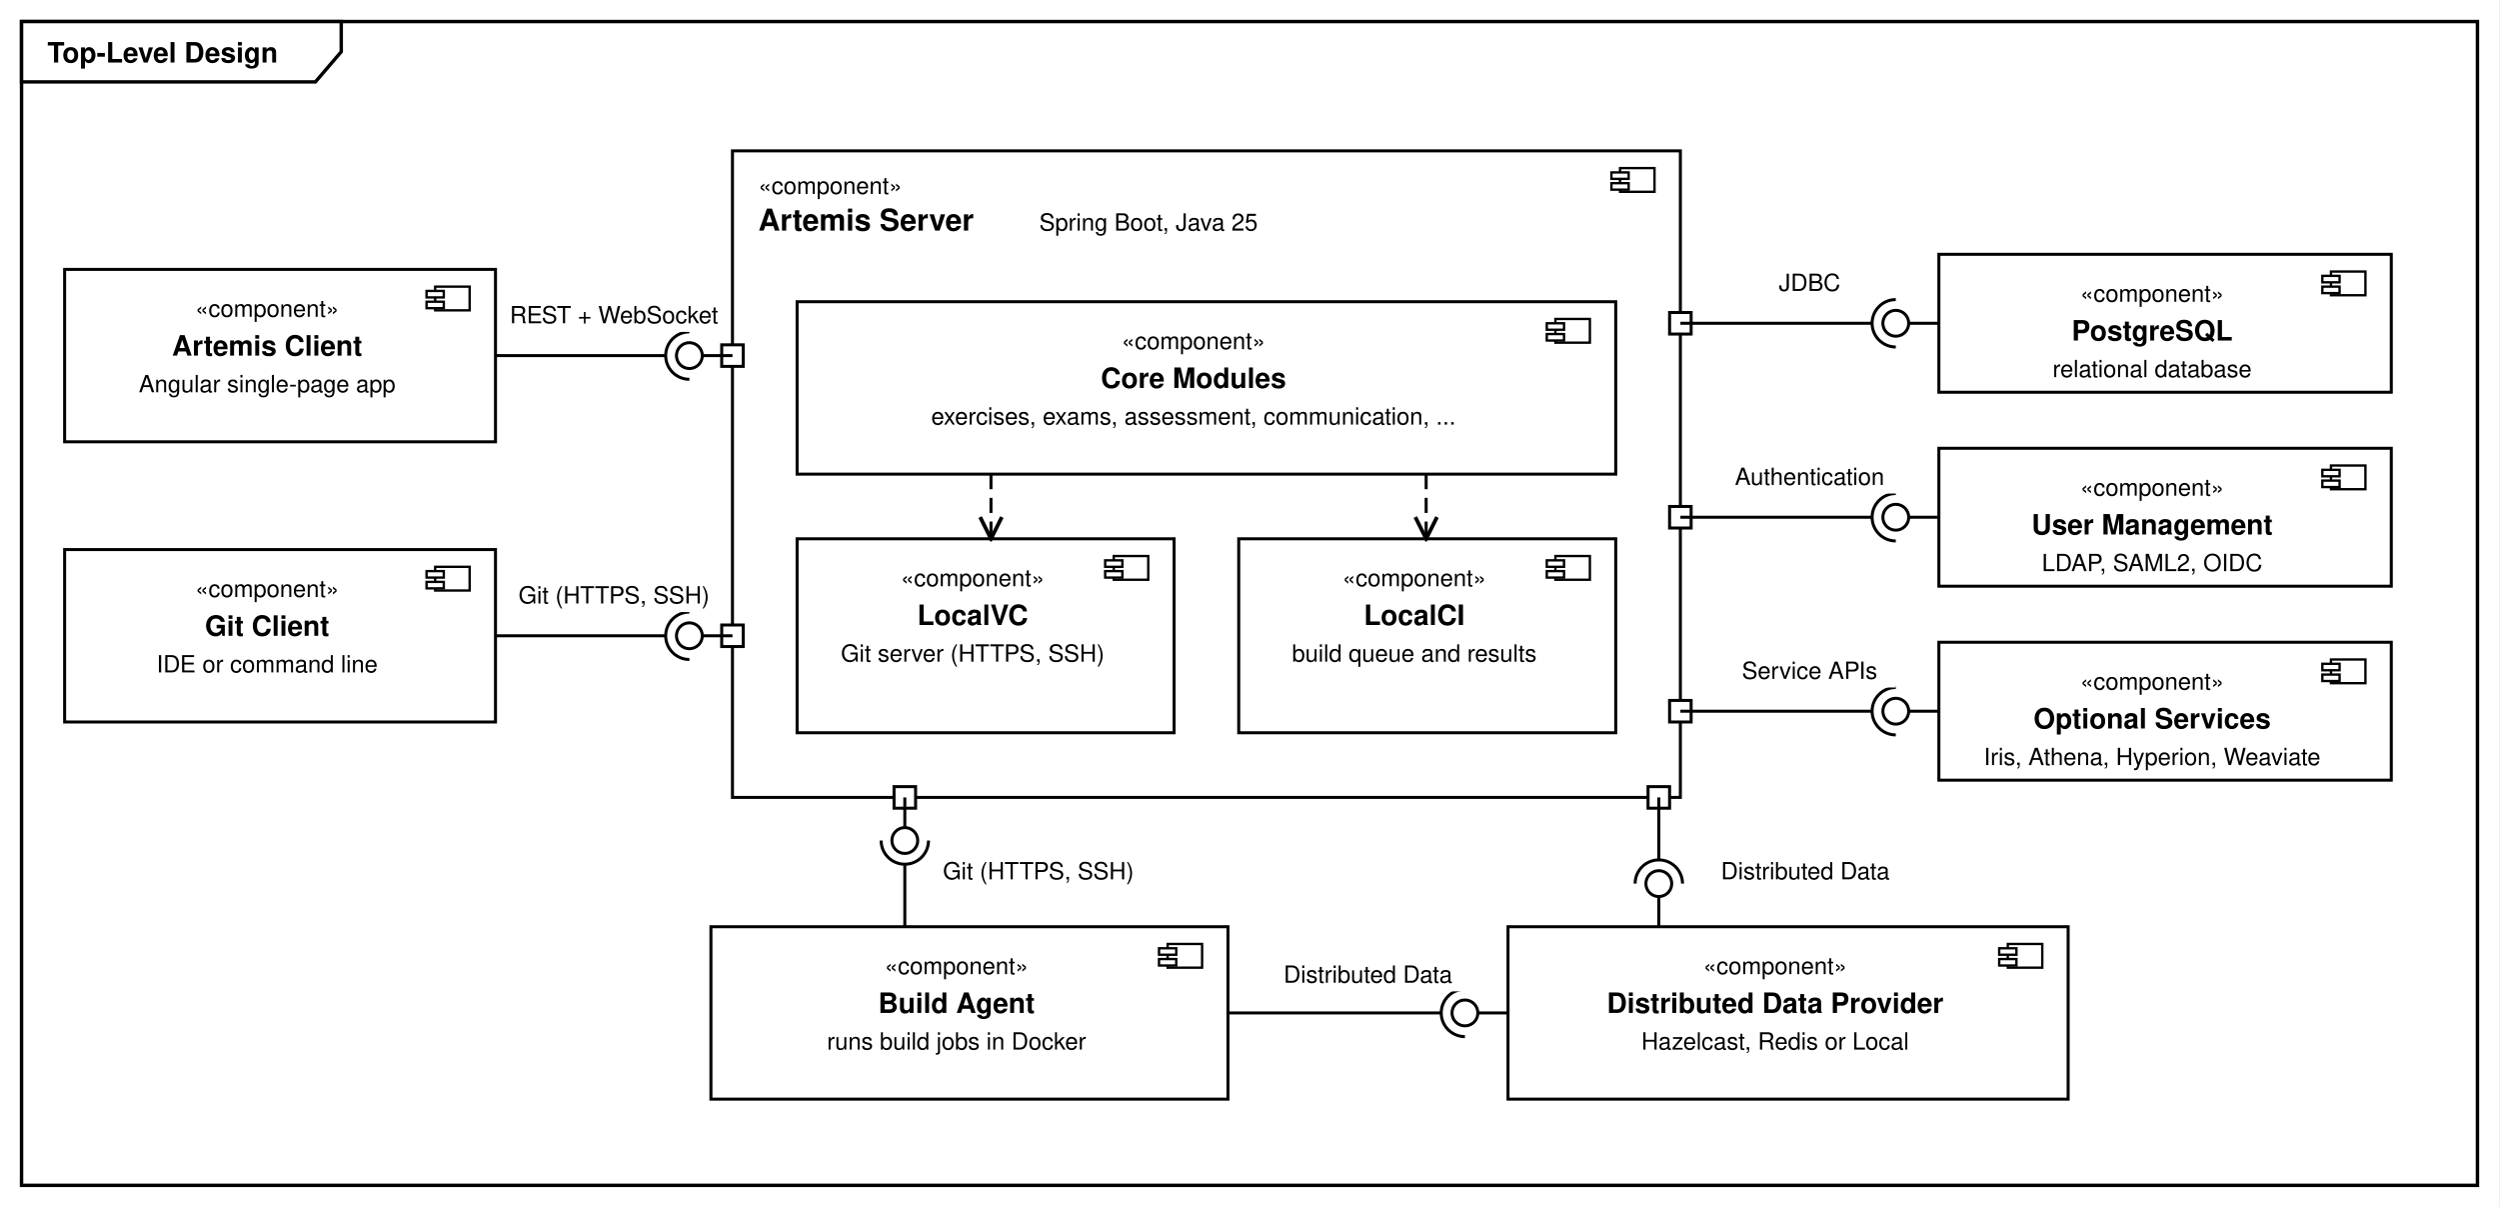
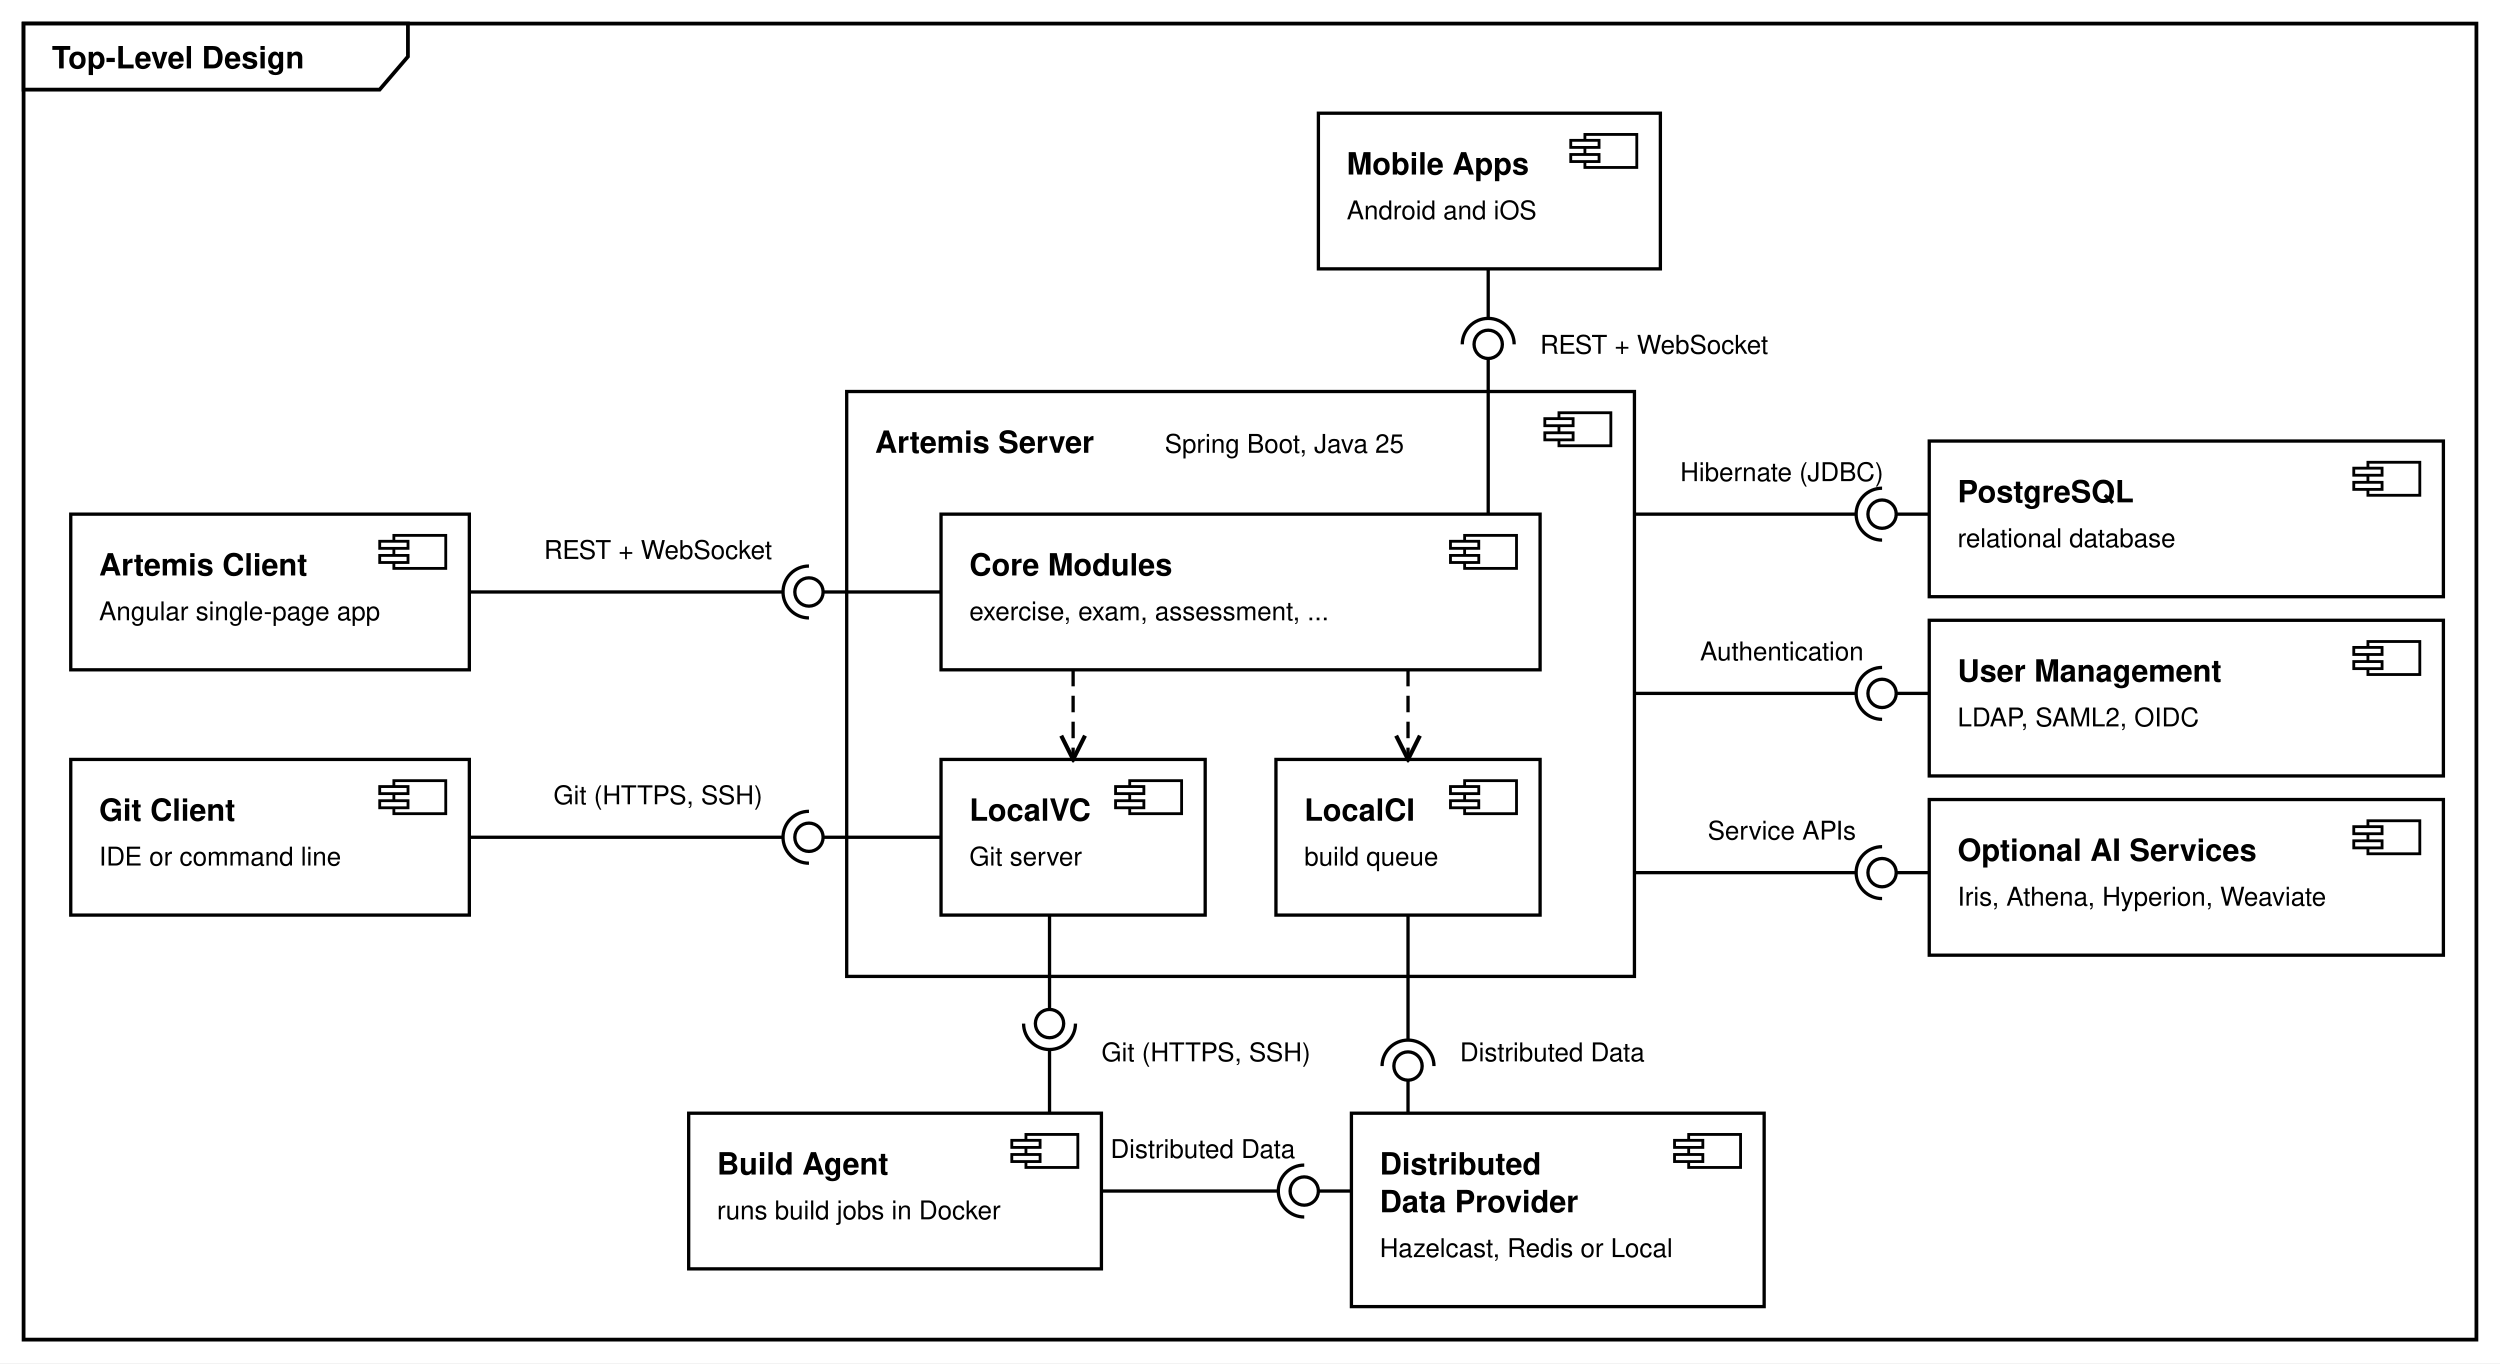
- <svg xmlns="http://www.w3.org/2000/svg" viewBox="0 0 1160 560" width="1160" height="560" font-family="Helvetica, Arial, sans-serif" role="img" aria-labelledby="t d">
+ <svg xmlns="http://www.w3.org/2000/svg" viewBox="0 0 1060 578" width="1060" height="578" font-family="Helvetica, Arial, sans-serif" role="img" aria-labelledby="t d">
  <defs>
    <marker id="open" viewBox="0 0 10 10" refX="9" refY="5" markerWidth="9" markerHeight="9" orient="auto">
      <path d="M1 1 L9 5 L1 9" fill="none" stroke="#000000" stroke-width="1.4" />
    </marker>
  </defs>
-   <rect width="1160" height="560" fill="#ffffff" />
-   <rect x="10" y="10" width="1140" height="540" fill="#ffffff" stroke="#000000" stroke-width="1.6" />
-   <polygon points="10,10 158.4,10 158.4,24 146.4,38 10,38" fill="#ffffff" stroke="#000000" stroke-width="1.6" />
-   <text x="22" y="29" font-size="13" font-weight="700" font-style="normal" text-anchor="start" fill="#000000">Top-Level Design</text>
-   <rect x="30" y="125" width="200" height="80" fill="#ffffff" stroke="#000000" stroke-width="1.4" />
-   <rect x="202" y="133" width="16" height="11" fill="#ffffff" stroke="#000000" stroke-width="1.1" />
-   <rect x="198" y="135" width="8" height="3" fill="#ffffff" stroke="#000000" stroke-width="1.1" />
-   <rect x="198" y="140" width="8" height="3" fill="#ffffff" stroke="#000000" stroke-width="1.1" />
-   <text x="124.0" y="147" font-size="11" font-weight="400" font-style="normal" text-anchor="middle" fill="#000000">«component»</text>
-   <text x="124.0" y="165" font-size="13" font-weight="700" font-style="normal" text-anchor="middle" fill="#000000">Artemis Client</text>
-   <text x="124.0" y="182" font-size="11" font-weight="400" font-style="normal" text-anchor="middle" fill="#000000">Angular single-page app</text>
-   <rect x="30" y="255" width="200" height="80" fill="#ffffff" stroke="#000000" stroke-width="1.4" />
-   <rect x="202" y="263" width="16" height="11" fill="#ffffff" stroke="#000000" stroke-width="1.1" />
-   <rect x="198" y="265" width="8" height="3" fill="#ffffff" stroke="#000000" stroke-width="1.1" />
-   <rect x="198" y="270" width="8" height="3" fill="#ffffff" stroke="#000000" stroke-width="1.1" />
-   <text x="124.0" y="277" font-size="11" font-weight="400" font-style="normal" text-anchor="middle" fill="#000000">«component»</text>
-   <text x="124.0" y="295" font-size="13" font-weight="700" font-style="normal" text-anchor="middle" fill="#000000">Git Client</text>
-   <text x="124.0" y="312" font-size="11" font-weight="400" font-style="normal" text-anchor="middle" fill="#000000">IDE or command line</text>
-   <rect x="340" y="70" width="440" height="300" fill="#ffffff" stroke="#000000" stroke-width="1.4" />
-   <rect x="752" y="78" width="16" height="11" fill="#ffffff" stroke="#000000" stroke-width="1.1" />
-   <rect x="748" y="80" width="8" height="3" fill="#ffffff" stroke="#000000" stroke-width="1.1" />
-   <rect x="748" y="85" width="8" height="3" fill="#ffffff" stroke="#000000" stroke-width="1.1" />
-   <text x="352" y="90" font-size="11" font-weight="400" font-style="normal" text-anchor="start" fill="#000000">«component»</text>
-   <text x="352" y="107" font-size="14" font-weight="700" font-style="normal" text-anchor="start" fill="#000000">Artemis Server</text>
-   <text x="482.4" y="107" font-size="11" font-weight="400" font-style="normal" text-anchor="start" fill="#000000">Spring Boot, Java 25</text>
-   <rect x="370" y="140" width="380" height="80" fill="#ffffff" stroke="#000000" stroke-width="1.4" />
-   <rect x="722" y="148" width="16" height="11" fill="#ffffff" stroke="#000000" stroke-width="1.1" />
-   <rect x="718" y="150" width="8" height="3" fill="#ffffff" stroke="#000000" stroke-width="1.1" />
-   <rect x="718" y="155" width="8" height="3" fill="#ffffff" stroke="#000000" stroke-width="1.1" />
-   <text x="554.0" y="162" font-size="11" font-weight="400" font-style="normal" text-anchor="middle" fill="#000000">«component»</text>
-   <text x="554.0" y="180" font-size="13" font-weight="700" font-style="normal" text-anchor="middle" fill="#000000">Core Modules</text>
-   <text x="554.0" y="197" font-size="11" font-weight="400" font-style="normal" text-anchor="middle" fill="#000000">exercises, exams, assessment, communication, ...</text>
-   <rect x="370" y="250" width="175" height="90" fill="#ffffff" stroke="#000000" stroke-width="1.4" />
-   <rect x="517" y="258" width="16" height="11" fill="#ffffff" stroke="#000000" stroke-width="1.1" />
-   <rect x="513" y="260" width="8" height="3" fill="#ffffff" stroke="#000000" stroke-width="1.1" />
-   <rect x="513" y="265" width="8" height="3" fill="#ffffff" stroke="#000000" stroke-width="1.1" />
-   <text x="451.5" y="272" font-size="11" font-weight="400" font-style="normal" text-anchor="middle" fill="#000000">«component»</text>
-   <text x="451.5" y="290" font-size="13" font-weight="700" font-style="normal" text-anchor="middle" fill="#000000">LocalVC</text>
-   <text x="451.5" y="307" font-size="11" font-weight="400" font-style="normal" text-anchor="middle" fill="#000000">Git server (HTTPS, SSH)</text>
-   <rect x="575" y="250" width="175" height="90" fill="#ffffff" stroke="#000000" stroke-width="1.4" />
-   <rect x="722" y="258" width="16" height="11" fill="#ffffff" stroke="#000000" stroke-width="1.1" />
-   <rect x="718" y="260" width="8" height="3" fill="#ffffff" stroke="#000000" stroke-width="1.1" />
-   <rect x="718" y="265" width="8" height="3" fill="#ffffff" stroke="#000000" stroke-width="1.1" />
-   <text x="656.5" y="272" font-size="11" font-weight="400" font-style="normal" text-anchor="middle" fill="#000000">«component»</text>
-   <text x="656.5" y="290" font-size="13" font-weight="700" font-style="normal" text-anchor="middle" fill="#000000">LocalCI</text>
-   <text x="656.5" y="307" font-size="11" font-weight="400" font-style="normal" text-anchor="middle" fill="#000000">build queue and results</text>
-   <polyline points="460,220 460,250" fill="none" stroke="#000000" stroke-width="1.4" stroke-dasharray="7 4" marker-end="url(#open)" />
-   <polyline points="662,220 662,250" fill="none" stroke="#000000" stroke-width="1.4" stroke-dasharray="7 4" marker-end="url(#open)" />
-   <rect x="335" y="160" width="10" height="10" fill="#ffffff" stroke="#000000" stroke-width="1.4" />
-   <line x1="340" y1="165" x2="326.0" y2="165.0" stroke="#000000" stroke-width="1.4" />
-   <circle cx="320.0" cy="165.0" r="6" fill="#ffffff" stroke="#000000" stroke-width="1.4" />
-   <path d="M 320.0 154.0 A 11 11 0 0 0 320.0 176.0" fill="none" stroke="#000000" stroke-width="1.4" />
-   <polyline points="309.0,165.0 230,165" fill="none" stroke="#000000" stroke-width="1.4" />
-   <rect x="232.72" y="139" width="104.56" height="15" fill="#ffffff" />
-   <text x="285" y="150" font-size="11" font-weight="400" font-style="normal" text-anchor="middle" fill="#000000">REST + WebSocket</text>
-   <rect x="335" y="290" width="10" height="10" fill="#ffffff" stroke="#000000" stroke-width="1.4" />
-   <line x1="340" y1="295" x2="326.0" y2="295.0" stroke="#000000" stroke-width="1.4" />
-   <circle cx="320.0" cy="295.0" r="6" fill="#ffffff" stroke="#000000" stroke-width="1.4" />
-   <path d="M 320.0 284.0 A 11 11 0 0 0 320.0 306.0" fill="none" stroke="#000000" stroke-width="1.4" />
-   <polyline points="309.0,295.0 230,295" fill="none" stroke="#000000" stroke-width="1.4" />
-   <rect x="232.72" y="269" width="104.56" height="15" fill="#ffffff" />
-   <text x="285" y="280" font-size="11" font-weight="400" font-style="normal" text-anchor="middle" fill="#000000">Git (HTTPS, SSH)</text>
-   <rect x="900" y="118" width="210" height="64" fill="#ffffff" stroke="#000000" stroke-width="1.4" />
-   <rect x="1082" y="126" width="16" height="11" fill="#ffffff" stroke="#000000" stroke-width="1.1" />
-   <rect x="1078" y="128" width="8" height="3" fill="#ffffff" stroke="#000000" stroke-width="1.1" />
-   <rect x="1078" y="133" width="8" height="3" fill="#ffffff" stroke="#000000" stroke-width="1.1" />
-   <text x="999.0" y="140" font-size="11" font-weight="400" font-style="normal" text-anchor="middle" fill="#000000">«component»</text>
-   <text x="999.0" y="158" font-size="13" font-weight="700" font-style="normal" text-anchor="middle" fill="#000000">PostgreSQL</text>
-   <text x="999.0" y="175" font-size="11" font-weight="400" font-style="normal" text-anchor="middle" fill="#000000">relational database</text>
-   <rect x="775" y="145" width="10" height="10" fill="#ffffff" stroke="#000000" stroke-width="1.4" />
-   <line x1="900" y1="150" x2="886.0" y2="150.0" stroke="#000000" stroke-width="1.4" />
-   <circle cx="880.0" cy="150.0" r="6" fill="#ffffff" stroke="#000000" stroke-width="1.4" />
-   <path d="M 880.0 139.0 A 11 11 0 0 0 880.0 161.0" fill="none" stroke="#000000" stroke-width="1.4" />
-   <polyline points="869.0,150.0 780,150" fill="none" stroke="#000000" stroke-width="1.4" />
-   <rect x="824.68" y="124" width="30.64" height="15" fill="#ffffff" />
-   <text x="840" y="135" font-size="11" font-weight="400" font-style="normal" text-anchor="middle" fill="#000000">JDBC</text>
-   <rect x="900" y="208" width="210" height="64" fill="#ffffff" stroke="#000000" stroke-width="1.4" />
-   <rect x="1082" y="216" width="16" height="11" fill="#ffffff" stroke="#000000" stroke-width="1.1" />
-   <rect x="1078" y="218" width="8" height="3" fill="#ffffff" stroke="#000000" stroke-width="1.1" />
-   <rect x="1078" y="223" width="8" height="3" fill="#ffffff" stroke="#000000" stroke-width="1.1" />
-   <text x="999.0" y="230" font-size="11" font-weight="400" font-style="normal" text-anchor="middle" fill="#000000">«component»</text>
-   <text x="999.0" y="248" font-size="13" font-weight="700" font-style="normal" text-anchor="middle" fill="#000000">User Management</text>
-   <text x="999.0" y="265" font-size="11" font-weight="400" font-style="normal" text-anchor="middle" fill="#000000">LDAP, SAML2, OIDC</text>
-   <rect x="775" y="235" width="10" height="10" fill="#ffffff" stroke="#000000" stroke-width="1.4" />
-   <line x1="900" y1="240" x2="886.0" y2="240.0" stroke="#000000" stroke-width="1.4" />
-   <circle cx="880.0" cy="240.0" r="6" fill="#ffffff" stroke="#000000" stroke-width="1.4" />
-   <path d="M 880.0 229.0 A 11 11 0 0 0 880.0 251.0" fill="none" stroke="#000000" stroke-width="1.4" />
-   <polyline points="869.0,240.0 780,240" fill="none" stroke="#000000" stroke-width="1.4" />
-   <rect x="793.88" y="214" width="92.24" height="15" fill="#ffffff" />
-   <text x="840" y="225" font-size="11" font-weight="400" font-style="normal" text-anchor="middle" fill="#000000">Authentication</text>
-   <rect x="900" y="298" width="210" height="64" fill="#ffffff" stroke="#000000" stroke-width="1.4" />
-   <rect x="1082" y="306" width="16" height="11" fill="#ffffff" stroke="#000000" stroke-width="1.1" />
-   <rect x="1078" y="308" width="8" height="3" fill="#ffffff" stroke="#000000" stroke-width="1.1" />
-   <rect x="1078" y="313" width="8" height="3" fill="#ffffff" stroke="#000000" stroke-width="1.1" />
-   <text x="999.0" y="320" font-size="11" font-weight="400" font-style="normal" text-anchor="middle" fill="#000000">«component»</text>
-   <text x="999.0" y="338" font-size="13" font-weight="700" font-style="normal" text-anchor="middle" fill="#000000">Optional Services</text>
-   <text x="999.0" y="355" font-size="11" font-weight="400" font-style="normal" text-anchor="middle" fill="#000000">Iris, Athena, Hyperion, Weaviate</text>
-   <rect x="775" y="325" width="10" height="10" fill="#ffffff" stroke="#000000" stroke-width="1.4" />
-   <line x1="900" y1="330" x2="886.0" y2="330.0" stroke="#000000" stroke-width="1.4" />
-   <circle cx="880.0" cy="330.0" r="6" fill="#ffffff" stroke="#000000" stroke-width="1.4" />
-   <path d="M 880.0 319.0 A 11 11 0 0 0 880.0 341.0" fill="none" stroke="#000000" stroke-width="1.4" />
-   <polyline points="869.0,330.0 780,330" fill="none" stroke="#000000" stroke-width="1.4" />
-   <rect x="800.04" y="304" width="79.92" height="15" fill="#ffffff" />
-   <text x="840" y="315" font-size="11" font-weight="400" font-style="normal" text-anchor="middle" fill="#000000">Service APIs</text>
-   <rect x="330" y="430" width="240" height="80" fill="#ffffff" stroke="#000000" stroke-width="1.4" />
-   <rect x="542" y="438" width="16" height="11" fill="#ffffff" stroke="#000000" stroke-width="1.1" />
-   <rect x="538" y="440" width="8" height="3" fill="#ffffff" stroke="#000000" stroke-width="1.1" />
-   <rect x="538" y="445" width="8" height="3" fill="#ffffff" stroke="#000000" stroke-width="1.1" />
-   <text x="444.0" y="452" font-size="11" font-weight="400" font-style="normal" text-anchor="middle" fill="#000000">«component»</text>
-   <text x="444.0" y="470" font-size="13" font-weight="700" font-style="normal" text-anchor="middle" fill="#000000">Build Agent</text>
-   <text x="444.0" y="487" font-size="11" font-weight="400" font-style="normal" text-anchor="middle" fill="#000000">runs build jobs in Docker</text>
-   <rect x="415" y="365" width="10" height="10" fill="#ffffff" stroke="#000000" stroke-width="1.4" />
-   <line x1="420" y1="370" x2="420.0" y2="384.0" stroke="#000000" stroke-width="1.4" />
-   <circle cx="420.0" cy="390.0" r="6" fill="#ffffff" stroke="#000000" stroke-width="1.4" />
-   <path d="M 409.0 390.0 A 11 11 0 0 0 431.0 390.0" fill="none" stroke="#000000" stroke-width="1.4" />
-   <polyline points="420.0,401.0 420,430" fill="none" stroke="#000000" stroke-width="1.4" />
-   <rect x="429.72" y="397" width="104.56" height="15" fill="#ffffff" />
-   <text x="482" y="408" font-size="11" font-weight="400" font-style="normal" text-anchor="middle" fill="#000000">Git (HTTPS, SSH)</text>
-   <rect x="700" y="430" width="260" height="80" fill="#ffffff" stroke="#000000" stroke-width="1.4" />
-   <rect x="932" y="438" width="16" height="11" fill="#ffffff" stroke="#000000" stroke-width="1.1" />
-   <rect x="928" y="440" width="8" height="3" fill="#ffffff" stroke="#000000" stroke-width="1.1" />
-   <rect x="928" y="445" width="8" height="3" fill="#ffffff" stroke="#000000" stroke-width="1.1" />
-   <text x="824.0" y="452" font-size="11" font-weight="400" font-style="normal" text-anchor="middle" fill="#000000">«component»</text>
-   <text x="824.0" y="470" font-size="13" font-weight="700" font-style="normal" text-anchor="middle" fill="#000000">Distributed Data Provider</text>
-   <text x="824.0" y="487" font-size="11" font-weight="400" font-style="normal" text-anchor="middle" fill="#000000">Hazelcast, Redis or Local</text>
-   <rect x="765" y="365" width="10" height="10" fill="#ffffff" stroke="#000000" stroke-width="1.4" />
-   <line x1="770" y1="430" x2="770.0" y2="416.0" stroke="#000000" stroke-width="1.4" />
-   <circle cx="770.0" cy="410.0" r="6" fill="#ffffff" stroke="#000000" stroke-width="1.4" />
-   <path d="M 781.0 410.0 A 11 11 0 0 0 759.0 410.0" fill="none" stroke="#000000" stroke-width="1.4" />
-   <polyline points="770.0,399.0 770,370" fill="none" stroke="#000000" stroke-width="1.4" />
-   <rect x="785.72" y="397" width="104.56" height="15" fill="#ffffff" />
-   <text x="838" y="408" font-size="11" font-weight="400" font-style="normal" text-anchor="middle" fill="#000000">Distributed Data</text>
-   <line x1="700" y1="470" x2="686.0" y2="470.0" stroke="#000000" stroke-width="1.4" />
-   <circle cx="680.0" cy="470.0" r="6" fill="#ffffff" stroke="#000000" stroke-width="1.4" />
-   <path d="M 680.0 459.0 A 11 11 0 0 0 680.0 481.0" fill="none" stroke="#000000" stroke-width="1.4" />
-   <polyline points="669.0,470.0 570,470" fill="none" stroke="#000000" stroke-width="1.4" />
-   <rect x="582.72" y="445" width="104.56" height="15" fill="#ffffff" />
-   <text x="635" y="456" font-size="11" font-weight="400" font-style="normal" text-anchor="middle" fill="#000000">Distributed Data</text>
+   <rect width="1060" height="578" fill="#ffffff" />
+   <rect x="10" y="10" width="1040" height="558" fill="#ffffff" stroke="#000000" stroke-width="1.6" />
+   <polygon points="10,10 172.96,10 172.96,24 160.96,38 10,38" fill="#ffffff" stroke="#000000" stroke-width="1.6" />
+   <text x="22" y="29" font-size="13" font-weight="700" text-anchor="start" fill="#000000">Top-Level Design</text>
+   <rect x="359" y="166" width="334" height="248" fill="#ffffff" stroke="#000000" stroke-width="1.4" />
+   <rect x="661" y="175" width="22" height="14" fill="#ffffff" stroke="#000000" stroke-width="1.2" />
+   <rect x="655" y="177.5" width="12" height="3" fill="#ffffff" stroke="#000000" stroke-width="1.2" />
+   <rect x="655" y="183.5" width="12" height="3" fill="#ffffff" stroke="#000000" stroke-width="1.2" />
+   <text x="371" y="192" font-size="13" font-weight="700" text-anchor="start" fill="#000000">Artemis Server</text>
+   <text x="493.84" y="192" font-size="11" font-weight="400" text-anchor="start" fill="#000000">Spring Boot, Java 25</text>
+   <rect x="399" y="218" width="254" height="66" fill="#ffffff" stroke="#000000" stroke-width="1.4" />
+   <rect x="621" y="227" width="22" height="14" fill="#ffffff" stroke="#000000" stroke-width="1.2" />
+   <rect x="615" y="229.5" width="12" height="3" fill="#ffffff" stroke="#000000" stroke-width="1.2" />
+   <rect x="615" y="235.5" width="12" height="3" fill="#ffffff" stroke="#000000" stroke-width="1.2" />
+   <text x="411" y="244" font-size="13" font-weight="700" text-anchor="start" fill="#000000">Core Modules</text>
+   <text x="411" y="263" font-size="11" font-weight="400" text-anchor="start" fill="#000000">exercise, exam, assessment, ...</text>
+   <rect x="399" y="322" width="112" height="66" fill="#ffffff" stroke="#000000" stroke-width="1.4" />
+   <rect x="479" y="331" width="22" height="14" fill="#ffffff" stroke="#000000" stroke-width="1.2" />
+   <rect x="473" y="333.5" width="12" height="3" fill="#ffffff" stroke="#000000" stroke-width="1.2" />
+   <rect x="473" y="339.5" width="12" height="3" fill="#ffffff" stroke="#000000" stroke-width="1.2" />
+   <text x="411" y="348" font-size="13" font-weight="700" text-anchor="start" fill="#000000">LocalVC</text>
+   <text x="411" y="367" font-size="11" font-weight="400" text-anchor="start" fill="#000000">Git server</text>
+   <rect x="541" y="322" width="112" height="66" fill="#ffffff" stroke="#000000" stroke-width="1.4" />
+   <rect x="621" y="331" width="22" height="14" fill="#ffffff" stroke="#000000" stroke-width="1.2" />
+   <rect x="615" y="333.5" width="12" height="3" fill="#ffffff" stroke="#000000" stroke-width="1.2" />
+   <rect x="615" y="339.5" width="12" height="3" fill="#ffffff" stroke="#000000" stroke-width="1.2" />
+   <text x="553" y="348" font-size="13" font-weight="700" text-anchor="start" fill="#000000">LocalCI</text>
+   <text x="553" y="367" font-size="11" font-weight="400" text-anchor="start" fill="#000000">build queue</text>
+   <polyline points="455,284 455,322" fill="none" stroke="#000000" stroke-width="1.4" stroke-dasharray="7 4" marker-end="url(#open)" />
+   <polyline points="597,284 597,322" fill="none" stroke="#000000" stroke-width="1.4" stroke-dasharray="7 4" marker-end="url(#open)" />
+   <rect x="30" y="218" width="169" height="66" fill="#ffffff" stroke="#000000" stroke-width="1.4" />
+   <rect x="167" y="227" width="22" height="14" fill="#ffffff" stroke="#000000" stroke-width="1.2" />
+   <rect x="161" y="229.5" width="12" height="3" fill="#ffffff" stroke="#000000" stroke-width="1.2" />
+   <rect x="161" y="235.5" width="12" height="3" fill="#ffffff" stroke="#000000" stroke-width="1.2" />
+   <text x="42" y="244" font-size="13" font-weight="700" text-anchor="start" fill="#000000">Artemis Client</text>
+   <text x="42" y="263" font-size="11" font-weight="400" text-anchor="start" fill="#000000">Angular single-page app</text>
+   <rect x="559" y="48" width="145" height="66" fill="#ffffff" stroke="#000000" stroke-width="1.4" />
+   <rect x="672" y="57" width="22" height="14" fill="#ffffff" stroke="#000000" stroke-width="1.2" />
+   <rect x="666" y="59.5" width="12" height="3" fill="#ffffff" stroke="#000000" stroke-width="1.2" />
+   <rect x="666" y="65.5" width="12" height="3" fill="#ffffff" stroke="#000000" stroke-width="1.2" />
+   <text x="571" y="74" font-size="13" font-weight="700" text-anchor="start" fill="#000000">Mobile Apps</text>
+   <text x="571" y="93" font-size="11" font-weight="400" text-anchor="start" fill="#000000">Android and iOS</text>
+   <line x1="631" y1="218" x2="631.0" y2="152.0" stroke="#000000" stroke-width="1.4" />
+   <circle cx="631.0" cy="146.0" r="6" fill="#ffffff" stroke="#000000" stroke-width="1.4" />
+   <path d="M 642.0 146.0 A 11 11 0 0 0 620.0 146.0" fill="none" stroke="#000000" stroke-width="1.4" />
+   <polyline points="631.0,135.0 631,114" fill="none" stroke="#000000" stroke-width="1.4" />
+   <text x="653" y="150" font-size="11" font-weight="400" text-anchor="start" fill="#000000">REST + WebSocket</text>
+   <line x1="399" y1="251" x2="349.0" y2="251.0" stroke="#000000" stroke-width="1.4" />
+   <circle cx="343.0" cy="251.0" r="6" fill="#ffffff" stroke="#000000" stroke-width="1.4" />
+   <path d="M 343.0 240.0 A 11 11 0 0 0 343.0 262.0" fill="none" stroke="#000000" stroke-width="1.4" />
+   <polyline points="332.0,251.0 199,251" fill="none" stroke="#000000" stroke-width="1.4" />
+   <text x="279.0" y="237" font-size="11" font-weight="400" text-anchor="middle" fill="#000000">REST + WebSocket</text>
+   <rect x="30" y="322" width="169" height="66" fill="#ffffff" stroke="#000000" stroke-width="1.4" />
+   <rect x="167" y="331" width="22" height="14" fill="#ffffff" stroke="#000000" stroke-width="1.2" />
+   <rect x="161" y="333.5" width="12" height="3" fill="#ffffff" stroke="#000000" stroke-width="1.2" />
+   <rect x="161" y="339.5" width="12" height="3" fill="#ffffff" stroke="#000000" stroke-width="1.2" />
+   <text x="42" y="348" font-size="13" font-weight="700" text-anchor="start" fill="#000000">Git Client</text>
+   <text x="42" y="367" font-size="11" font-weight="400" text-anchor="start" fill="#000000">IDE or command line</text>
+   <line x1="399" y1="355" x2="349.0" y2="355.0" stroke="#000000" stroke-width="1.4" />
+   <circle cx="343.0" cy="355.0" r="6" fill="#ffffff" stroke="#000000" stroke-width="1.4" />
+   <path d="M 343.0 344.0 A 11 11 0 0 0 343.0 366.0" fill="none" stroke="#000000" stroke-width="1.4" />
+   <polyline points="332.0,355.0 199,355" fill="none" stroke="#000000" stroke-width="1.4" />
+   <text x="279.0" y="341" font-size="11" font-weight="400" text-anchor="middle" fill="#000000">Git (HTTPS, SSH)</text>
+   <rect x="818" y="187" width="218" height="66" fill="#ffffff" stroke="#000000" stroke-width="1.4" />
+   <rect x="1004" y="196" width="22" height="14" fill="#ffffff" stroke="#000000" stroke-width="1.2" />
+   <rect x="998" y="198.5" width="12" height="3" fill="#ffffff" stroke="#000000" stroke-width="1.2" />
+   <rect x="998" y="204.5" width="12" height="3" fill="#ffffff" stroke="#000000" stroke-width="1.2" />
+   <text x="830" y="213" font-size="13" font-weight="700" text-anchor="start" fill="#000000">PostgreSQL</text>
+   <text x="830" y="232" font-size="11" font-weight="400" text-anchor="start" fill="#000000">relational database</text>
+   <line x1="818" y1="218" x2="804.0" y2="218.0" stroke="#000000" stroke-width="1.4" />
+   <circle cx="798.0" cy="218.0" r="6" fill="#ffffff" stroke="#000000" stroke-width="1.4" />
+   <path d="M 798.0 207.0 A 11 11 0 0 0 798.0 229.0" fill="none" stroke="#000000" stroke-width="1.4" />
+   <polyline points="787.0,218.0 693,218" fill="none" stroke="#000000" stroke-width="1.4" />
+   <text x="755.5" y="204" font-size="11" font-weight="400" text-anchor="middle" fill="#000000">Hibernate (JDBC)</text>
+   <rect x="818" y="263" width="218" height="66" fill="#ffffff" stroke="#000000" stroke-width="1.4" />
+   <rect x="1004" y="272" width="22" height="14" fill="#ffffff" stroke="#000000" stroke-width="1.2" />
+   <rect x="998" y="274.5" width="12" height="3" fill="#ffffff" stroke="#000000" stroke-width="1.2" />
+   <rect x="998" y="280.5" width="12" height="3" fill="#ffffff" stroke="#000000" stroke-width="1.2" />
+   <text x="830" y="289" font-size="13" font-weight="700" text-anchor="start" fill="#000000">User Management</text>
+   <text x="830" y="308" font-size="11" font-weight="400" text-anchor="start" fill="#000000">LDAP, SAML2, OIDC</text>
+   <line x1="818" y1="294" x2="804.0" y2="294.0" stroke="#000000" stroke-width="1.4" />
+   <circle cx="798.0" cy="294.0" r="6" fill="#ffffff" stroke="#000000" stroke-width="1.4" />
+   <path d="M 798.0 283.0 A 11 11 0 0 0 798.0 305.0" fill="none" stroke="#000000" stroke-width="1.4" />
+   <polyline points="787.0,294.0 693,294" fill="none" stroke="#000000" stroke-width="1.4" />
+   <text x="755.5" y="280" font-size="11" font-weight="400" text-anchor="middle" fill="#000000">Authentication</text>
+   <rect x="818" y="339" width="218" height="66" fill="#ffffff" stroke="#000000" stroke-width="1.4" />
+   <rect x="1004" y="348" width="22" height="14" fill="#ffffff" stroke="#000000" stroke-width="1.2" />
+   <rect x="998" y="350.5" width="12" height="3" fill="#ffffff" stroke="#000000" stroke-width="1.2" />
+   <rect x="998" y="356.5" width="12" height="3" fill="#ffffff" stroke="#000000" stroke-width="1.2" />
+   <text x="830" y="365" font-size="13" font-weight="700" text-anchor="start" fill="#000000">Optional AI Services</text>
+   <text x="830" y="384" font-size="11" font-weight="400" text-anchor="start" fill="#000000">Iris, Athena, Hyperion, Weaviate</text>
+   <line x1="818" y1="370" x2="804.0" y2="370.0" stroke="#000000" stroke-width="1.4" />
+   <circle cx="798.0" cy="370.0" r="6" fill="#ffffff" stroke="#000000" stroke-width="1.4" />
+   <path d="M 798.0 359.0 A 11 11 0 0 0 798.0 381.0" fill="none" stroke="#000000" stroke-width="1.4" />
+   <polyline points="787.0,370.0 693,370" fill="none" stroke="#000000" stroke-width="1.4" />
+   <text x="755.5" y="356" font-size="11" font-weight="400" text-anchor="middle" fill="#000000">Service APIs</text>
+   <rect x="292" y="472" width="175" height="66" fill="#ffffff" stroke="#000000" stroke-width="1.4" />
+   <rect x="435" y="481" width="22" height="14" fill="#ffffff" stroke="#000000" stroke-width="1.2" />
+   <rect x="429" y="483.5" width="12" height="3" fill="#ffffff" stroke="#000000" stroke-width="1.2" />
+   <rect x="429" y="489.5" width="12" height="3" fill="#ffffff" stroke="#000000" stroke-width="1.2" />
+   <text x="304" y="498" font-size="13" font-weight="700" text-anchor="start" fill="#000000">Build Agent</text>
+   <text x="304" y="517" font-size="11" font-weight="400" text-anchor="start" fill="#000000">runs build jobs in Docker</text>
+   <rect x="573" y="472" width="175" height="82" fill="#ffffff" stroke="#000000" stroke-width="1.4" />
+   <rect x="716" y="481" width="22" height="14" fill="#ffffff" stroke="#000000" stroke-width="1.2" />
+   <rect x="710" y="483.5" width="12" height="3" fill="#ffffff" stroke="#000000" stroke-width="1.2" />
+   <rect x="710" y="489.5" width="12" height="3" fill="#ffffff" stroke="#000000" stroke-width="1.2" />
+   <text x="585" y="498" font-size="13" font-weight="700" text-anchor="start" fill="#000000">Distributed</text>
+   <text x="585" y="514" font-size="13" font-weight="700" text-anchor="start" fill="#000000">Data Provider</text>
+   <text x="585" y="533" font-size="11" font-weight="400" text-anchor="start" fill="#000000">Hazelcast, Redis or Local</text>
+   <line x1="445" y1="388" x2="445.0" y2="428.0" stroke="#000000" stroke-width="1.4" />
+   <circle cx="445.0" cy="434.0" r="6" fill="#ffffff" stroke="#000000" stroke-width="1.4" />
+   <path d="M 434.0 434.0 A 11 11 0 0 0 456.0 434.0" fill="none" stroke="#000000" stroke-width="1.4" />
+   <polyline points="445.0,445.0 445,472" fill="none" stroke="#000000" stroke-width="1.4" />
+   <text x="467" y="450" font-size="11" font-weight="400" text-anchor="start" fill="#000000">Git (HTTPS, SSH)</text>
+   <line x1="597" y1="472" x2="597.0" y2="458.0" stroke="#000000" stroke-width="1.4" />
+   <circle cx="597.0" cy="452.0" r="6" fill="#ffffff" stroke="#000000" stroke-width="1.4" />
+   <path d="M 608.0 452.0 A 11 11 0 0 0 586.0 452.0" fill="none" stroke="#000000" stroke-width="1.4" />
+   <polyline points="597.0,441.0 597,388" fill="none" stroke="#000000" stroke-width="1.4" />
+   <text x="619" y="450" font-size="11" font-weight="400" text-anchor="start" fill="#000000">Distributed Data</text>
+   <line x1="573" y1="505" x2="559.0" y2="505.0" stroke="#000000" stroke-width="1.4" />
+   <circle cx="553.0" cy="505.0" r="6" fill="#ffffff" stroke="#000000" stroke-width="1.4" />
+   <path d="M 553.0 494.0 A 11 11 0 0 0 553.0 516.0" fill="none" stroke="#000000" stroke-width="1.4" />
+   <polyline points="542.0,505.0 467,505" fill="none" stroke="#000000" stroke-width="1.4" />
+   <text x="510.0" y="491" font-size="11" font-weight="400" text-anchor="middle" fill="#000000">Distributed Data</text>
</svg>
